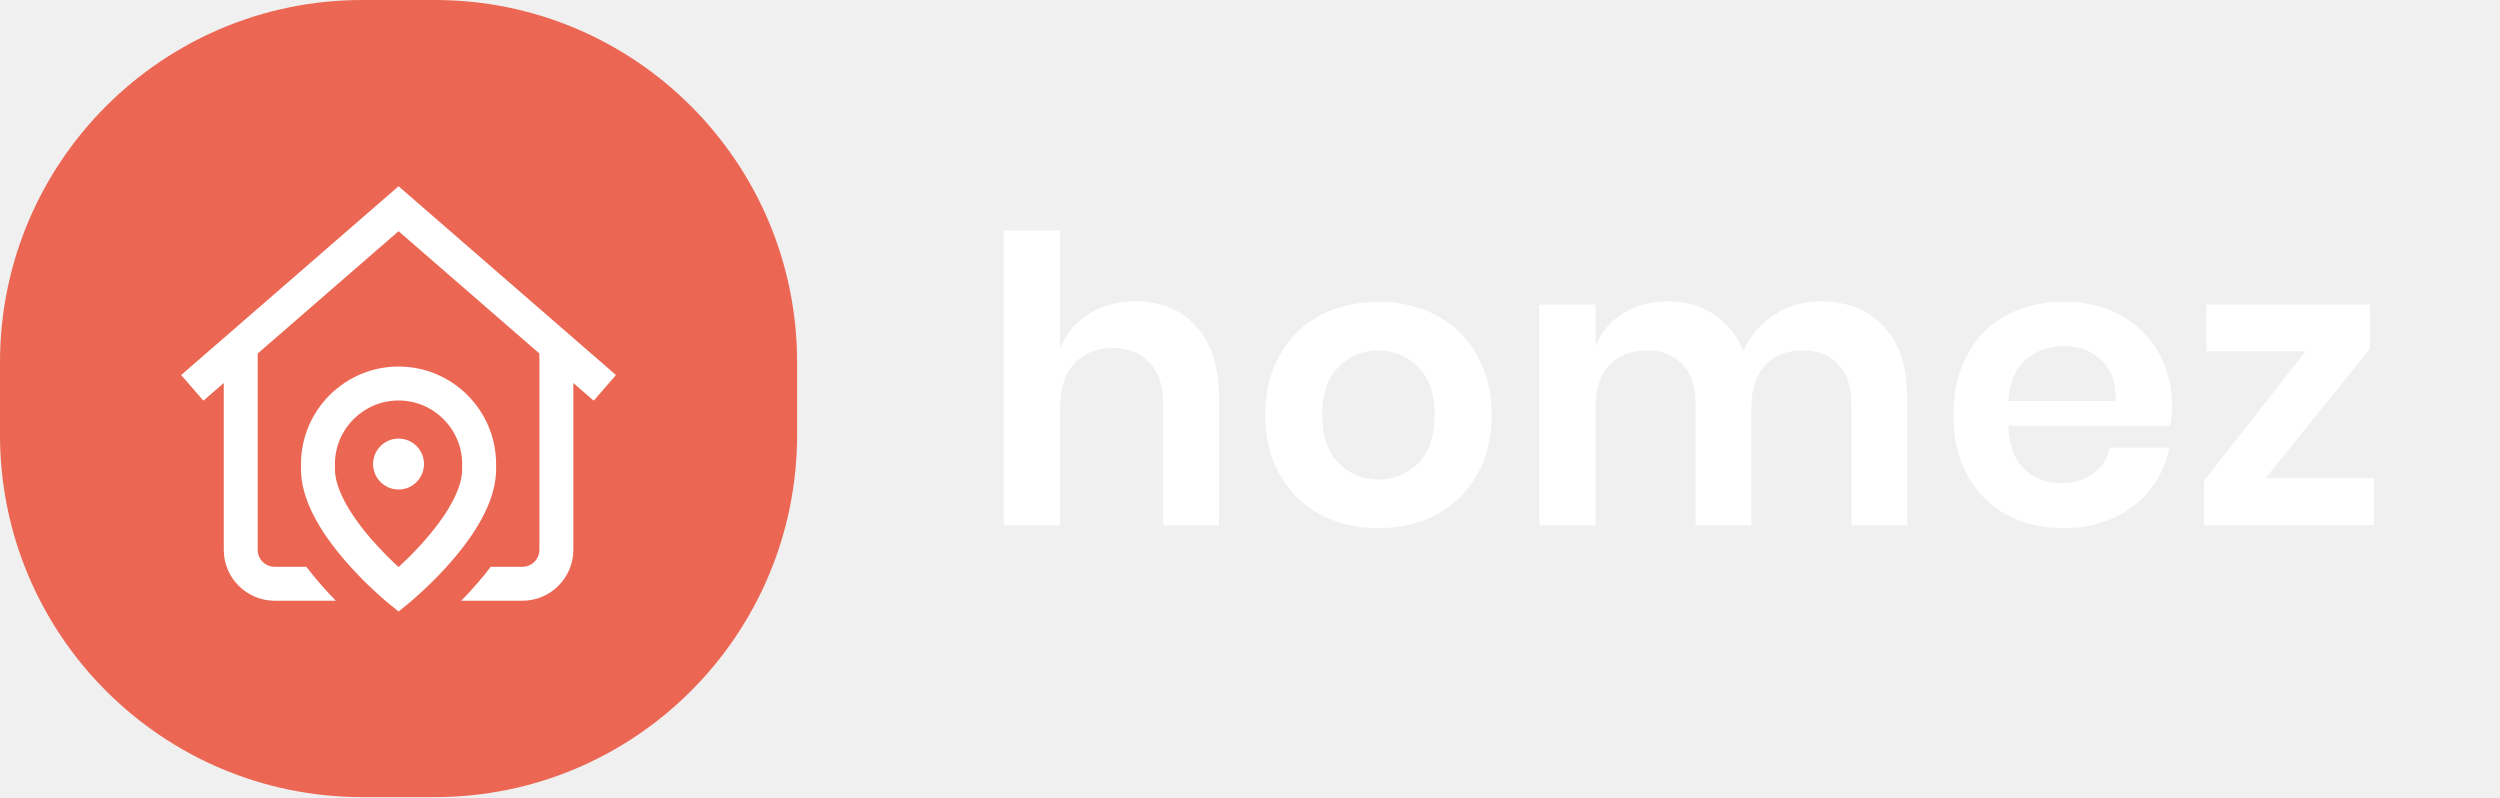
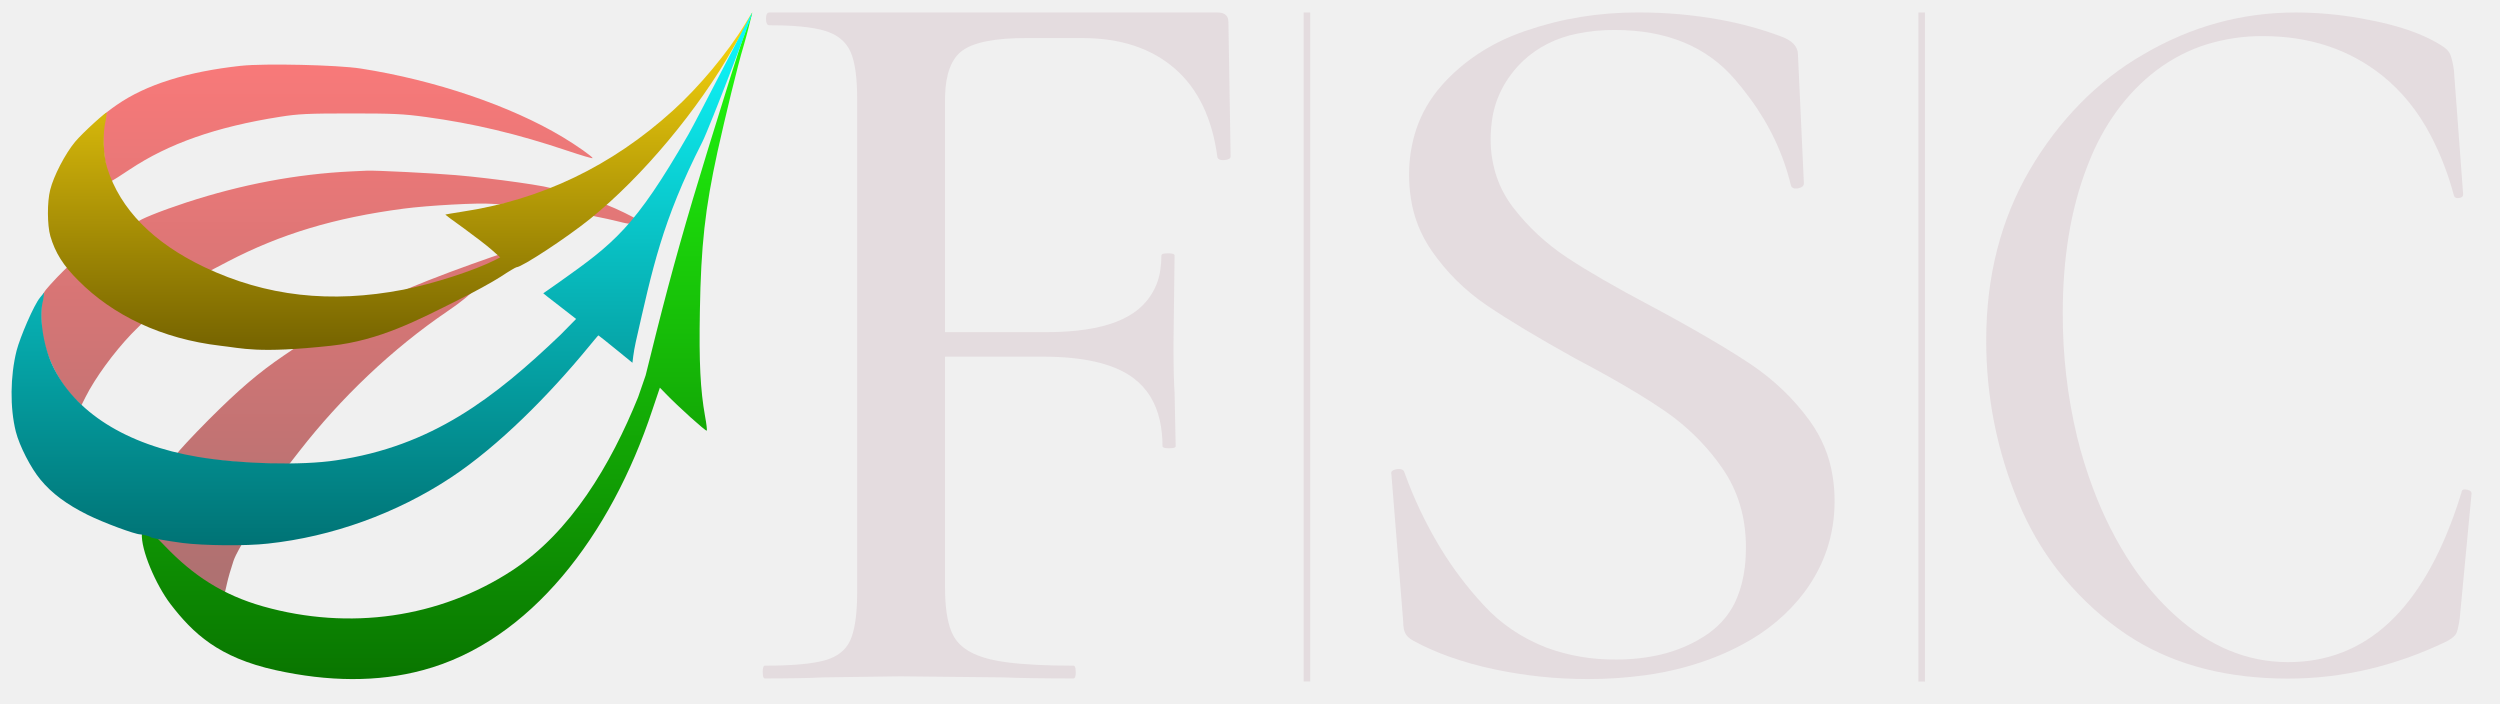
- <svg xmlns="http://www.w3.org/2000/svg" width="138" height="44" viewBox="0 0 138 44" fill="none">
-   <path d="M62.668 16.636C64.076 16.636 65.198 17.098 66.034 18.022C66.87 18.946 67.288 20.244 67.288 21.916V29H64.208V22.268C64.208 21.3 63.959 20.552 63.46 20.024C62.961 19.481 62.279 19.21 61.414 19.21C60.534 19.21 59.83 19.496 59.302 20.068C58.774 20.64 58.51 21.461 58.51 22.532V29H55.408V12.72H58.51V19.254C58.833 18.433 59.361 17.795 60.094 17.34C60.842 16.871 61.7 16.636 62.668 16.636ZM76.089 16.658C77.277 16.658 78.341 16.907 79.279 17.406C80.233 17.905 80.981 18.631 81.523 19.584C82.066 20.523 82.337 21.63 82.337 22.906C82.337 24.182 82.066 25.289 81.523 26.228C80.981 27.167 80.233 27.893 79.279 28.406C78.341 28.905 77.277 29.154 76.089 29.154C74.901 29.154 73.831 28.905 72.877 28.406C71.939 27.893 71.198 27.167 70.655 26.228C70.113 25.289 69.841 24.182 69.841 22.906C69.841 21.63 70.113 20.523 70.655 19.584C71.198 18.631 71.939 17.905 72.877 17.406C73.831 16.907 74.901 16.658 76.089 16.658ZM76.089 19.342C75.224 19.342 74.491 19.65 73.889 20.266C73.288 20.867 72.987 21.747 72.987 22.906C72.987 24.065 73.288 24.952 73.889 25.568C74.491 26.169 75.224 26.47 76.089 26.47C76.955 26.47 77.688 26.169 78.289 25.568C78.891 24.952 79.191 24.065 79.191 22.906C79.191 21.747 78.891 20.867 78.289 20.266C77.688 19.65 76.955 19.342 76.089 19.342ZM100.48 16.636C101.961 16.636 103.127 17.098 103.978 18.022C104.843 18.931 105.276 20.229 105.276 21.916V29H102.196V22.268C102.196 21.329 101.954 20.611 101.47 20.112C101 19.599 100.348 19.342 99.512 19.342C98.646 19.342 97.957 19.613 97.444 20.156C96.93 20.699 96.674 21.491 96.674 22.532V29H93.594V22.268C93.594 21.329 93.352 20.611 92.868 20.112C92.398 19.599 91.746 19.342 90.91 19.342C90.044 19.342 89.355 19.613 88.842 20.156C88.328 20.699 88.072 21.491 88.072 22.532V29H84.97V16.812H88.072V19.122C88.394 18.33 88.9 17.721 89.59 17.296C90.294 16.856 91.108 16.636 92.032 16.636C93.014 16.636 93.865 16.871 94.584 17.34C95.317 17.809 95.867 18.484 96.234 19.364C96.615 18.528 97.18 17.868 97.928 17.384C98.69 16.885 99.541 16.636 100.48 16.636ZM119.903 22.444C119.903 22.752 119.866 23.104 119.793 23.5H110.861C110.905 24.585 111.198 25.385 111.741 25.898C112.284 26.411 112.958 26.668 113.765 26.668C114.484 26.668 115.078 26.492 115.547 26.14C116.031 25.788 116.339 25.311 116.471 24.71H119.749C119.588 25.561 119.243 26.323 118.715 26.998C118.187 27.673 117.505 28.201 116.669 28.582C115.848 28.963 114.931 29.154 113.919 29.154C112.731 29.154 111.675 28.905 110.751 28.406C109.827 27.893 109.108 27.167 108.595 26.228C108.082 25.289 107.825 24.182 107.825 22.906C107.825 21.63 108.082 20.523 108.595 19.584C109.108 18.631 109.827 17.905 110.751 17.406C111.675 16.907 112.731 16.658 113.919 16.658C115.122 16.658 116.17 16.907 117.065 17.406C117.974 17.905 118.671 18.594 119.155 19.474C119.654 20.339 119.903 21.329 119.903 22.444ZM116.779 22.136C116.823 21.139 116.559 20.383 115.987 19.87C115.43 19.357 114.74 19.1 113.919 19.1C113.083 19.1 112.379 19.357 111.807 19.87C111.235 20.383 110.92 21.139 110.861 22.136H116.779ZM125.053 26.404H131.037V29H121.665V26.536L127.275 19.386H121.797V16.812H130.817V19.254L125.053 26.404Z" fill="white" />
-   <rect width="44" height="44" rx="20" fill="#EB6753" />
-   <g clip-path="url(#clip0_27_590)">
-     <path d="M32.772 22.117L31.648 21.141V30.35C31.648 31.899 30.387 33.16 28.838 33.16H25.462C25.746 32.87 26.046 32.547 26.348 32.198C26.613 31.892 26.86 31.588 27.089 31.287H28.838C29.354 31.287 29.775 30.866 29.775 30.35V19.514L22 12.762L14.225 19.514V30.35C14.225 30.866 14.645 31.287 15.162 31.287H16.911C17.14 31.588 17.387 31.892 17.652 32.198C17.954 32.547 18.254 32.87 18.538 33.16H15.162C13.613 33.16 12.352 31.899 12.352 30.35V21.141L11.228 22.117L10 20.702L22 10.281L34 20.702L32.772 22.117ZM22 24.21C21.224 24.21 20.595 24.839 20.595 25.615C20.595 26.391 21.224 27.02 22 27.02C22.776 27.02 23.405 26.391 23.405 25.615C23.405 24.839 22.776 24.21 22 24.21ZM27.385 25.899C27.385 27.386 26.56 29.093 24.932 30.971C23.78 32.301 22.639 33.234 22.591 33.273L22 33.755L21.409 33.273C21.361 33.234 20.22 32.301 19.068 30.971C17.44 29.093 16.615 27.386 16.615 25.899V25.619C16.615 22.649 19.031 20.233 22 20.233C24.969 20.233 27.385 22.649 27.385 25.619V25.899ZM25.512 25.619C25.512 23.682 23.936 22.107 22 22.107C20.064 22.107 18.488 23.682 18.488 25.619V25.899C18.488 26.894 19.197 28.259 20.484 29.745C21.042 30.389 21.601 30.933 22.003 31.303C23.343 30.074 25.511 27.705 25.511 25.899V25.619H25.512Z" fill="white" />
-   </g>
+ <svg xmlns="http://www.w3.org/2000/svg" width="1600" height="450">
  <defs>
-     <clipPath id="clip0_27_590">
-       <rect width="24" height="24" fill="white" transform="translate(10 10)" />
+     <linearGradient id="gradient-0" x1="0.501" x2="0.501" y1="-0.004" y2="1">
+       <stop offset="0" stop-color="#ffdb0f" />
+       <stop offset="1" stop-color="#756300" />
+     </linearGradient>
+     <linearGradient id="gradient-1" x1="0.501" x2="0.501" y1="0.003" y2="1">
+       <stop offset="0" stop-color="#0ffbff" />
+       <stop offset="1" stop-color="#007375" />
+     </linearGradient>
+     <linearGradient id="gradient-2" x1="0.501" x2="0.501" y1="0" y2="1">
+       <stop offset="0" stop-color="#23ff0f" />
+       <stop offset="1" stop-color="#097500" />
+     </linearGradient>
+     <linearGradient id="gradient-3" x1="0.5" x2="0.5" y1="-0" y2="0.963">
+       <stop offset="0" stop-color="#ff0f0f" />
+       <stop offset="1" stop-color="#750000" />
+     </linearGradient>
+     <clipPath id="clip0_2_2">
+       <path d="m0,0l500,0l0,467l-500,0l0,-467z" fill="#fff" id="svg_1" />
    </clipPath>
  </defs>
+   <g class="layer">
+     <g clip-path="url(#clip0_2_2)" display="inline" id="svg_2">
+       <path d="m-4.45,0l500,0l8.09,454.19l-500,0l-8.09,-454.19z" fill="none" id="svg_3" />
+       <path clip-rule="evenodd" d="m154.29,42.1c-34.43,3.75 -60.7,12 -79.44,24.96c-4.11,2.84 -8.06,5.91 -8.77,6.82c-1.17,1.5 -1.12,1.52 0.58,0.18c1.8,-1.42 0.82,-0.83 -0.02,3.47c-1.62,8.26 -0.03,25.41 2.07,32.3c1.07,3.5 2.4,6.1 3,5.87c0.6,-0.24 5.58,-3.42 11.08,-7.09c25.17,-16.77 55.4,-27.39 96.48,-33.87c11.68,-1.84 17.8,-2.13 45.02,-2.14c27.13,-0.01 33.79,0.3 48,2.23c30.88,4.2 58.54,10.79 90.75,21.6c8.94,3 16.23,5.16 16.22,4.78c-0.04,-0.95 -10.1,-8.05 -19.05,-13.43c-33.37,-20.06 -81.95,-36.55 -129.42,-43.93c-14.86,-2.31 -61.5,-3.37 -76.5,-1.74l0,-0.01zm70.5,67.6c-34.95,1.68 -70.08,8.3 -105.4,19.84c-16.24,5.3 -31.1,11.29 -31.1,12.52c0,1.33 11.9,11.6 19.81,17.1c4.03,2.8 11.39,7.24 16.37,9.87l9.05,4.78l12.2,-6.38c33.89,-17.68 68.38,-28.06 112.63,-33.9c15.52,-2.05 47.94,-3.82 56.25,-3.08c4.7,0.42 8.67,0.13 12.83,-0.95c8.27,-2.14 26.94,-7.5 26.94,-8.38c0,-1.6 -39.68,-7.1 -62.58,-9.04c-15.16,-1.28 -51.47,-3.1 -56.9,-2.85l-10.1,0.47zm158.84,23.89c-1.92,1.6 -4.39,4.33 -4.11,4.56c0.27,0.22 8,1.58 13.77,3.01c9.52,2.36 10.66,2.56 12.22,1.16c0.95,-0.85 1.52,-1.9 1.25,-2.32c-0.38,-0.62 -11.56,-6.23 -18.46,-8.88c-0.65,-0.25 -2.76,0.86 -4.67,2.47zm-81.84,35.48c-16.93,5.99 -42.69,16.11 -42.22,16.59c0.7,0.7 20.58,-4.62 31.72,-8.49c21.06,-7.3 35.32,-14.1 30.5,-14.9c-0.72,-0.1 -12.3,4.07 -20,6.8zm-265.07,8.22c-7.06,7.54 -8.9,9.6 -9.48,12.05c-1.3,5.55 -1.11,18.97 0,25.3c2.47,14.22 11.32,31.49 20.9,40.77l3.99,3.88l2.71,-5.38c6.15,-12.15 17.87,-28.23 29.34,-40.24c4.04,-4.23 7.46,-6.92 6.42,-7.3c-9.7,-3.56 -27.07,-15.82 -37.85,-26.26c-4.69,-4.53 -8.4,-9.87 -8.7,-9.87c-0.3,0 -5.14,4.7 -7.33,7.05zm251.32,16.12c-28.78,13.66 -54.7,23.16 -86.16,27.02l-11.9,1.46l-8.45,5.73c-16.08,10.93 -28.83,21.83 -48,41.03c-10.58,10.61 -19.8,20.66 -19.8,21.19c0,2.73 42.76,7.19 64.23,7.2l7.16,0l6.82,-8.75c26.04,-33.4 58.73,-64.88 94.87,-89.38c16.55,-11.2 24.04,-20.19 11.12,-12.4l-9.9,6.9l0.01,0zm-183.97,156.36c5.77,6.9 15.16,15.48 22.03,20.13c6.86,4.65 17.17,10.52 17.56,10c0.16,-0.2 0.87,-3.06 1.58,-6.36c0.7,-3.3 2.58,-9.82 4.17,-14.5c1.58,-4.67 5.94,-11.48 5.94,-11.83c0,-0.35 -7.16,-0.1 -14.17,-0.13c-10.98,-0.02 -32.92,-2.11 -41.13,-4.11c-2.28,-0.56 0.12,2.14 4.02,6.8z" fill="url(#gradient-3)" fill-opacity="0.53" fill-rule="evenodd" id="svg_6" />
+       <path d="m476.9,15.27c-11.2,18.5 -29.58,40.44 -46.28,55.54c-39.2,35.5 -84.2,57.1 -135,64.7c-5.7,0.9 -10.5,1.7 -10.6,1.8c-0.1,0.1 5.3,4.2 12.1,9c6.7,4.9 14.7,11 17.6,13.6l5.4,4.8l-3.1,1.6c-12.8,6.6 -39.9,15.4 -59,19.1c-46.4,8.9 -87.6,4.3 -127.1,-14.4c-32.8,-15.6 -54,-37.1 -62.3,-63.5c-2.5,-8 -3,-21.8 -1.1,-29.9c0.6,-2.7 0.53,-4.12 0.83,-5.48c0.43,-1.51 -15.33,12.68 -20.33,18.68c-6.3,7.6 -13.7,21.8 -15.9,30.7c-2,7.8 -1.9,22.6 0.1,29.6c3.1,10.6 8.3,18.9 17.9,28.4c22.1,22.3 53.36,37.38 91.06,41.78c13.8,1.5 23.53,5.08 70.59,0c31.12,-3.36 55.65,-16.38 81.65,-29.38c9.7,-4.8 21.9,-11.5 27,-14.8c5.1,-3.4 9.7,-6.1 10.2,-6.1c3.3,0 32,-18.8 47,-30.9c33.3,-26.8 69.4,-69.9 92,-110.1c3,-5.2 10.53,-17.67 10.68,-18.15c0.8,-2.53 0.99,-2.92 1.15,-3.88c-0.19,0.32 -1.86,2.69 -4.56,7.29l0.01,0z" fill="url(#gradient-0)" id="svg_8" />
+       <path d="m476.55,21.71c-3.1,8 -13.13,40.5 -23.43,73.8c-14,45.4 -23.1,77.7 -33.1,117.4l-6.8,27.3l-4.83,13.99c-17.5,43.2 -43.07,86.41 -80.77,111.01c-46.3,30.2 -103.9,38.5 -159.2,22.9c-26.1,-7.4 -44.83,-19.9 -62.53,-38.3c-10,-10.4 -14.58,-15.43 -15.08,-8.53c-0.8,10.7 9.11,33.23 18.31,45.33c14.4,18.7 30.66,34.2 67.35,42.3c33.6,7.4 65.22,7.8 94.13,0c68.7,-18.3 120.42,-86.4 146.92,-166.6l4.8,-14.2l3.9,4c7.4,7.7 25.5,24.1 26.1,23.5c0.3,-0.3 -0.2,-4.5 -1.1,-9.3c-3,-16.8 -3.9,-34.5 -3.3,-67.2c0.7,-42.1 3.3,-65.5 11.3,-102.1c5,-22.4 12.73,-54.75 16.8,-68c1.59,-5.15 5.48,-20.78 5.38,-20.97c-0.2,-0.1 -4.45,12.67 -4.85,13.67z" fill="url(#gradient-2)" id="svg_10" />
+       <path d="m440.56,86.06c-34.52,60.06 -47.84,69.75 -82.67,94.52c-4.84,3.45 -10.2,7.09 -10.2,7.14c0,0.2 16.03,12.4 21.03,16.4l-10.1,10.26c-42.4,40.5 -82.3,71.23 -143.5,80.23c-22.4,3.4 -61.2,2.4 -88.5,-2.2c-45.8,-7.7 -79,-28.7 -93.1,-58.7c-6,-12.9 -8.7,-31.8 -5.9,-41.7l0.61,-4.74l-2.53,3.07c-4.1,4.9 -12.88,25.57 -15.08,34.07c-4.1,16.3 -4.3,36.6 -0.5,51.8c2.3,9.1 9.6,23.4 15.9,30.9c7.1,8.6 16.6,15.7 30.1,22.4c10.1,5 30.3,12.5 33.7,12.5c0.8,0 6.55,1.19 6.55,1.79c0,0.5 10.65,2.41 20.55,3.71c13.6,1.7 40.4,2 54.5,0.4c41.1,-4.4 82.4,-19.3 117.2,-42.3c30.7,-20.3 62.96,-53.02 87.86,-83.32c3.3,-3.9 6.16,-7.61 6.56,-7.61c0.3,0 21.72,17.48 21.72,17.48s0.66,-6.82 2.15,-13.38c10.64,-46.69 16.69,-77.05 42.51,-127.77c4.51,-8.86 32.57,-81.92 32.02,-83c-0.3,-0.3 -35.33,68.4 -40.88,78.05z" fill="url(#gradient-1)" id="svg_11" />
+     </g>
+     <g display="inline" id="logo" transform="matrix(1.52934 0 0 1.52934 443.8 -45.54)">
+       <path d="m514,35l0,280" fill="#e4dcdf" id="svg_4" stroke="#e4dcdf" stroke-linecap="undefined" stroke-linejoin="undefined" stroke-width="2.75" />
+       <g fill="none" fill-rule="evenodd" font-size="12" id="svgGroup" stroke="#000" stroke-linecap="round" stroke-width="0.94">
+         <path d="m223.88,39.01l0.92,56.19a1.25,1.21 0 0 1 -0.67,1.08q-0.63,0.37 -1.86,0.48q-1.45,0.13 -2.22,-0.26a1.5,1.46 0 0 1 -0.77,-0.85q-3.21,-24.53 -17.92,-37.24q-14.7,-12.7 -38.6,-12.7l-23.46,0a111.3,107.98 0 0 0 -8.83,0.3q-8.54,0.67 -13.78,2.73a18.05,17.5 0 0 0 -4.28,2.31q-6.68,5.02 -7.1,18.67a64.53,62.6 0 0 0 -0.02,1.85l0,97.2l42.28,0a118.53,115 0 0 0 12.93,-0.63q15.19,-1.62 23.61,-7.4a26.87,26.07 0 0 0 11.31,-18.33a40.78,39.57 0 0 0 0.41,-5.74a0.61,0.6 0 0 1 0.34,-0.51q0.62,-0.38 2.42,-0.38q2.04,0 2.57,0.49a0.55,0.54 0 0 1 0.19,0.4l-0.46,37.46a680.97,660.66 0 0 0 0.03,6.27q0.06,6.03 0.24,10.29a144.41,140.1 0 0 0 0.19,3.5l0.46,22.3a0.61,0.6 0 0 1 -0.33,0.51q-0.63,0.38 -2.43,0.38q-2.04,0 -2.57,-0.49a0.55,0.54 0 0 1 -0.19,-0.4a51.65,50.1 0 0 0 -1.14,-10.88q-2.54,-11.12 -10.8,-17.44q-11.2,-8.55 -34.87,-9.1a138.26,134.14 0 0 0 -3.29,-0.04l-40.9,0l0,96.76q0,11.92 2.72,18.4a18.9,18.34 0 0 0 1.18,2.34q3.91,6.47 14.94,9.14a66.96,64.96 0 0 0 7.11,1.28q10.55,1.4 27.82,1.4a0.61,0.6 0 0 1 0.53,0.32q0.4,0.6 0.4,2.35q0,1.99 -0.51,2.5a0.55,0.54 0 0 1 -0.42,0.18a1303.49,1264.6 0 0 1 -8.9,-0.03q-8.65,-0.06 -15.1,-0.23a354.98,344.4 0 0 1 -5.41,-0.19l-43.2,-0.44l-32.18,0.44a246.1,238.77 0 0 1 -4.8,0.2q-5.39,0.17 -12.61,0.22a905.55,878.54 0 0 1 -6.95,0.03a0.61,0.6 0 0 1 -0.53,-0.32q-0.39,-0.61 -0.39,-2.36q0,-1.98 0.5,-2.5a0.55,0.54 0 0 1 0.42,-0.17q17,0 25.05,-2.23a19.74,19.15 0 0 0 5,-2.1a14.23,13.8 0 0 0 5.8,-6.6q2.33,-5.45 2.69,-15.82a121.83,118.2 0 0 0 0.07,-4.02l0,-206.46q0,-13.38 -2.76,-19.62a15.3,14.85 0 0 0 -7.67,-7.64a21.81,21.16 0 0 0 -2.67,-1.06a36.3,35.22 0 0 0 -4.94,-1.18q-5.42,-0.96 -13.35,-1.2a177.52,172.22 0 0 0 -5.38,-0.07q-1.23,0 -1.36,-2.1a9.28,9 0 0 1 -0.02,-0.57q0,-2.68 1.38,-2.68l187.52,0a7.44,7.22 0 0 1 1.74,0.18q2.32,0.54 2.76,2.73a5.98,5.8 0 0 1 0.1,1.1l0,0l0.01,0z" fill="#e4dcdf" id="svg_7" stroke-width="0" />
+       </g>
+       <g fill="none" fill-rule="evenodd" font-size="12" id="svgGroup" stroke="#000" stroke-linecap="round" stroke-width="0.94">
+         <path d="m297.02,289.85l-4.94,-61.56a2.62,2.28 0 0 1 -0.07,-0.3q-0.16,-1.22 1.54,-1.7a5.88,5.12 0 0 1 0.75,-0.16a6.62,5.76 0 0 1 0.46,-0.05q2.19,-0.21 2.7,1.19a2.83,2.46 0 0 1 0.06,0.16a215.42,187.5 0 0 0 15.13,31.75a170.22,148.16 0 0 0 18,23.78a69.54,60.52 0 0 0 26.23,17.8a72.03,62.7 0 0 0 29.17,5.01a70.83,61.65 0 0 0 18.25,-1.95a54.59,47.51 0 0 0 20.57,-9.02a38.46,33.48 0 0 0 11.93,-15.04q2.34,-5.65 3.18,-12.64a91.27,79.44 0 0 0 0.47,-8.27q0,-18.94 -9.89,-33.15a102.96,89.61 0 0 0 -20.1,-21.07a96.57,84.06 0 0 0 -3.89,-2.82a242.89,211.4 0 0 0 -10.83,-6.99q-5.71,-3.5 -12.46,-7.29a573.72,499.35 0 0 0 -14.54,-7.89q-23,-12.77 -36.55,-21.96a229.02,199.34 0 0 1 -0.3,-0.2q-13.6,-9.26 -23,-22.82a65.06,56.63 0 0 1 -8.65,-21.83a83.1,72.33 0 0 1 -0.75,-9.81a77.95,67.85 0 0 1 3,-19.17a63.94,55.65 0 0 1 10.6,-18.28a80.86,70.38 0 0 1 34.26,-22.57a95.65,83.26 0 0 1 1.37,-0.47q22,-7.54 46.24,-7.54a166.4,144.83 0 0 1 34.78,3.05a136.46,118.77 0 0 1 25.06,6.85q7.42,2.59 7.42,7.75l2.48,53.81q0,1.72 -2.48,2.15a5.5,4.79 0 0 1 -0.41,0.06q-2.1,0.22 -2.55,-1.35a123.64,107.62 0 0 0 -17,-36.21a147.46,128.34 0 0 0 -6.26,-7.9q-17.8,-20.88 -50.45,-20.88a66.12,57.55 0 0 0 -15.68,1.53a44.1,38.38 0 0 0 -22.65,11.38a51.25,44.6 0 0 0 -13.11,25.47a69.24,60.26 0 0 0 -0.49,7.25a63.48,55.25 0 0 0 2.58,16a54.14,47.12 0 0 0 6.82,12.63q9.4,12.27 22.75,21.1q12.74,8.41 34.95,20.17a844.4,734.95 0 0 0 2.14,1.13a798.74,695.2 0 0 1 14.47,7.98q14.8,8.38 24.81,15.02a249.75,217.38 0 0 1 0.04,0.03a105,91.39 0 0 1 24.82,23.67a118.1,102.79 0 0 1 0.16,0.22a66.05,57.5 0 0 1 9.56,23.1a85.73,74.61 0 0 1 0.83,10.48q0,21.1 -12.62,38.1a81.64,71.06 0 0 1 -26.34,22.1a102.3,89.04 0 0 1 -9.76,4.59a113.17,98.5 0 0 1 -30.6,8.08a151.08,131.5 0 0 1 -24.05,1.6q-19.79,0 -39.08,-4.09a129.39,112.62 0 0 1 -19.1,-5.38a101.25,88.12 0 0 1 -14.53,-6.46a11.53,10.04 0 0 1 -1.64,-1.02q-1.2,-0.91 -1.82,-1.99q-0.99,-1.72 -0.99,-5.16l0,0z" fill="#e4dcdf" id="svg_9" stroke-width="0" />
+       </g>
+       <g fill="none" fill-rule="evenodd" font-size="12" id="svgGroup" stroke="#000" stroke-linecap="round" stroke-width="0.94">
+         <path d="m736.72,59.09l3.87,52.05q0,1.3 -1.76,1.5a5.25,6.42 0 0 1 -0.24,0.03q-0.89,0.06 -1.37,-0.31a1.17,1.43 0 0 1 -0.5,-0.79a89.79,109.73 0 0 0 -9.8,-25.29a68.59,83.82 0 0 0 -20.12,-24.82q-20.77,-16.57 -49.99,-16.57a94.37,115.33 0 0 0 -23.32,3.39a75.66,92.47 0 0 0 -21.38,11.02a75.58,92.37 0 0 0 -28.4,39.03a90.97,111.17 0 0 0 -0.64,1.63q-10.03,26.24 -10.03,60.65a147.53,180.3 0 0 0 5.99,51.96a133.42,163.05 0 0 0 6.68,21.6a120.57,147.35 0 0 0 16.55,32.52a101.35,123.86 0 0 0 17.77,20.6q21.65,19.58 47.34,19.58q48.81,0 70.86,-65.8a155.96,190.6 0 0 0 1.66,-5.18q0,-1.12 1.06,-1.27a3.08,3.76 0 0 1 0.34,-0.02q1.06,0 1.94,0.43a2.1,2.56 0 0 1 0.38,0.24q0.5,0.4 0.5,1.05l-4.93,52.05a43.62,53.31 0 0 1 -0.32,2.09q-0.5,3 -1.1,4.26a3.01,3.68 0 0 1 -0.16,0.32q-0.67,1.15 -2.67,2.42a24.8,30.32 0 0 1 -1.38,0.8q-32.38,15.5 -66.18,15.5q-37.52,0 -64.11,-16.2a103.02,125.9 0 0 1 -6.99,-4.67a118.39,144.68 0 0 1 -25.38,-24.55a98.93,120.9 0 0 1 -16.5,-28.58q-13.39,-32.26 -13.39,-67.53q0,-40.01 18.13,-71.2a122.28,149.44 0 0 1 47.4,-48.34a143.05,174.82 0 0 1 0.47,-0.27q29.75,-17.42 63.54,-17.42a191.27,233.75 0 0 1 27.01,2.41a216.06,264.05 0 0 1 6.43,1.25a145.4,177.7 0 0 1 11.03,2.84q9.73,3.03 16.43,7.27a15.44,18.86 0 0 1 1.43,0.98q1.63,1.28 2.26,2.67a7.84,9.58 0 0 1 0.47,1.27q0.44,1.42 0.83,3.6a44.61,54.52 0 0 1 0.29,1.8l0,0z" fill="#e4dcdf" id="svg_5" stroke-width="0" />
+       </g>
+       <path d="m256.73,35l0,279.96" fill="#e4dcdf" id="line-1" stroke="#e4dcdf" stroke-linecap="undefined" stroke-linejoin="undefined" stroke-width="2.75" transform="matrix(1 0 0 1 0 0)" />
+     </g>
+   </g>
</svg>
